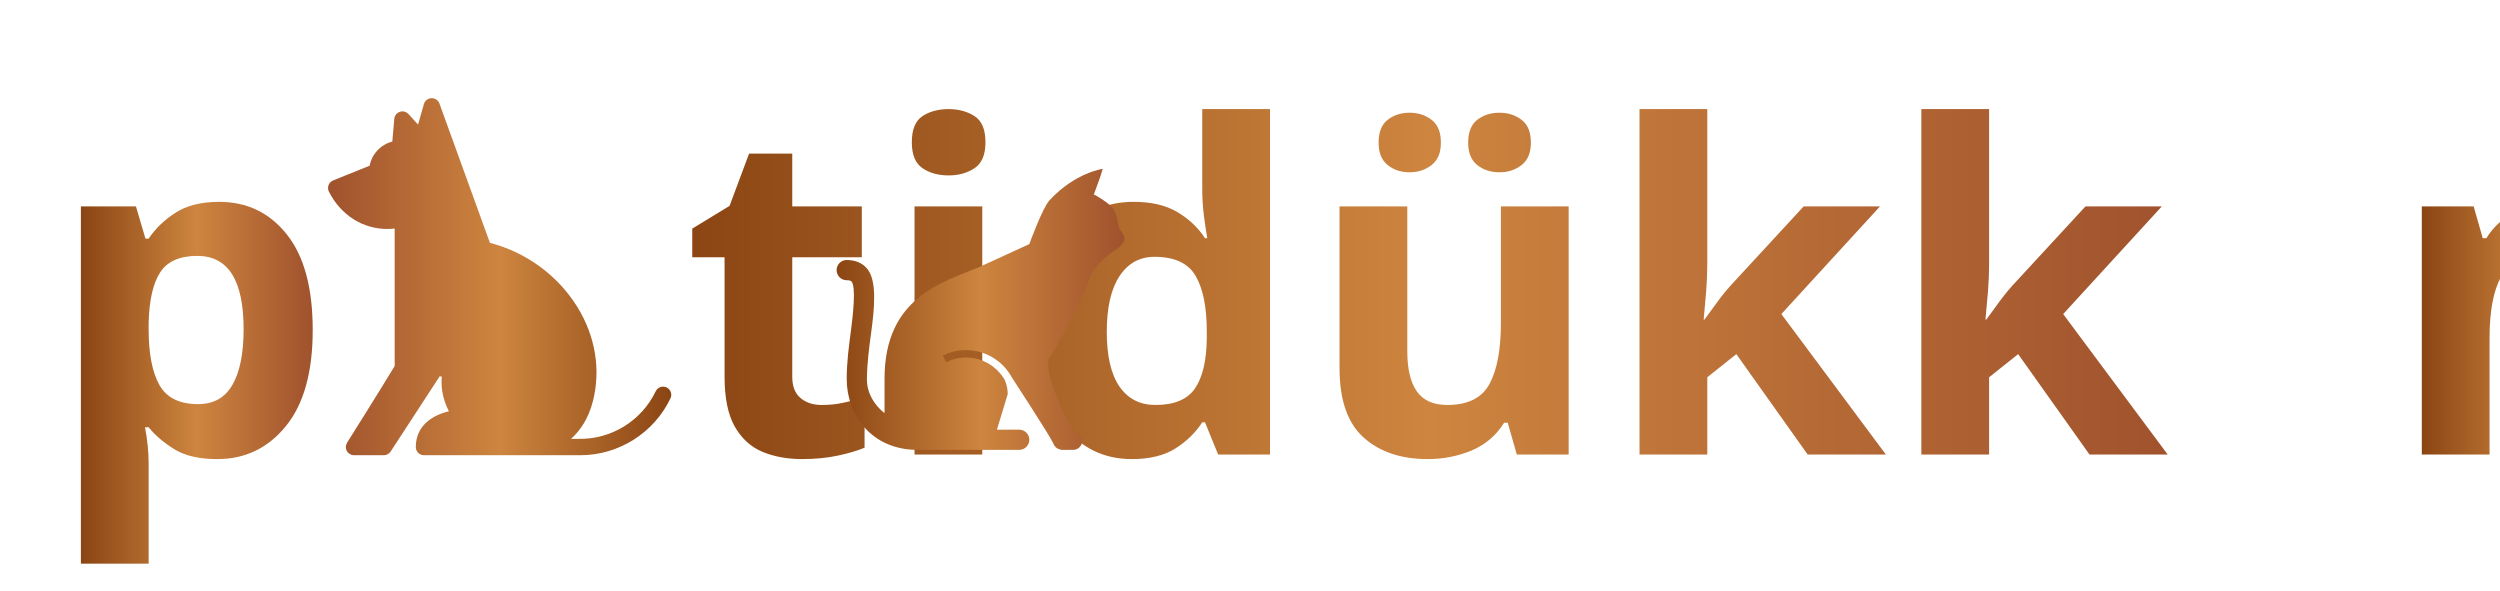
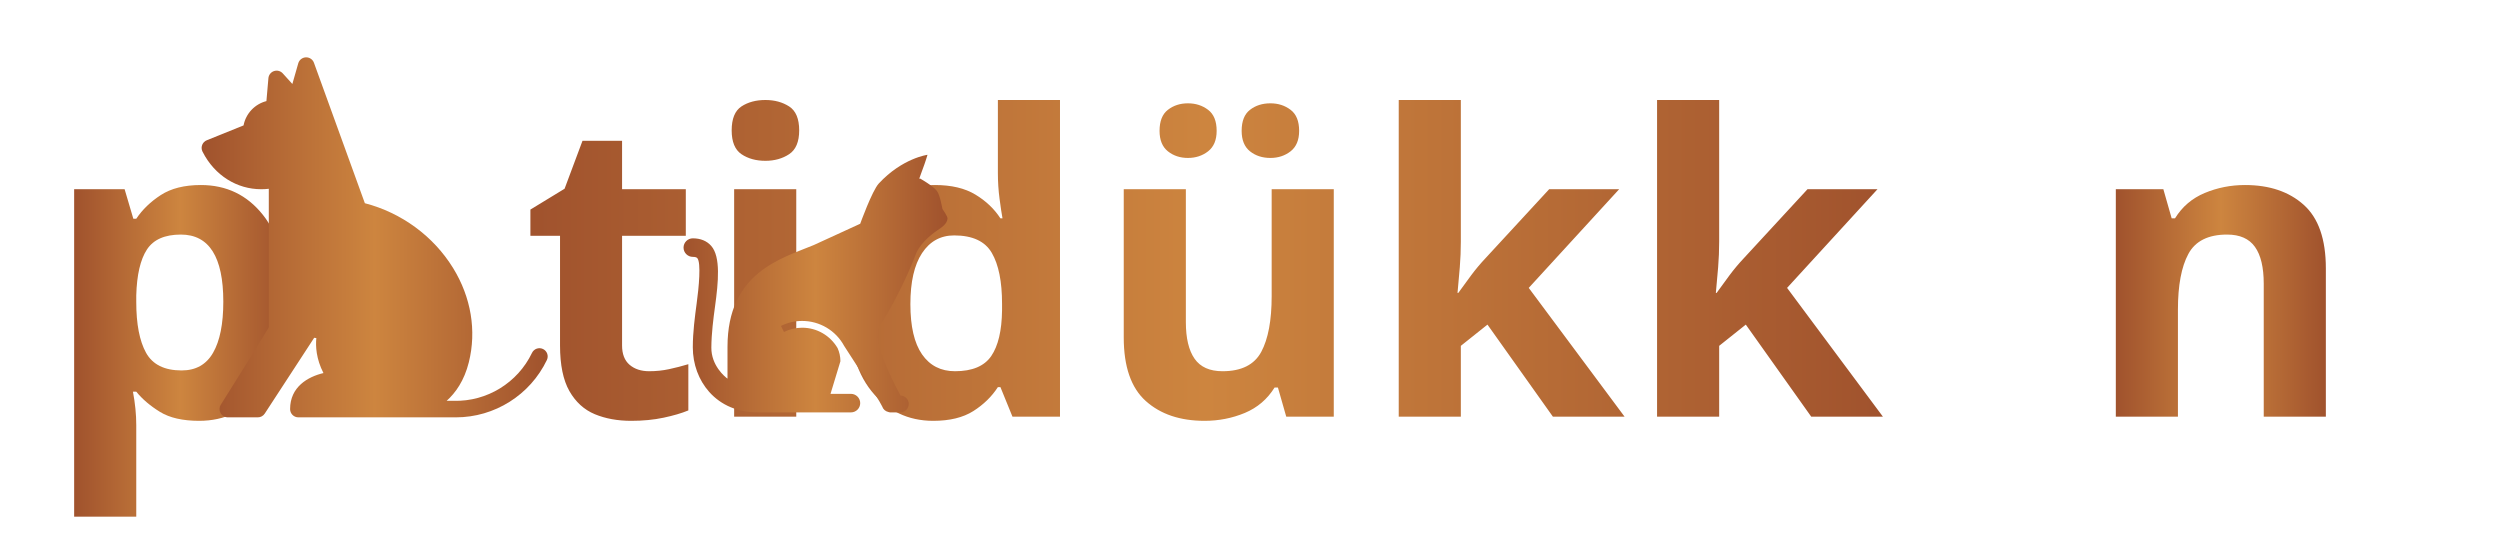
- <svg xmlns="http://www.w3.org/2000/svg" viewBox="0 0 550 130">
+ <svg xmlns="http://www.w3.org/2000/svg" viewBox="0 0 600 130">
  <defs>
    <linearGradient id="brownGrad" x1="0%" y1="0%" x2="100%" y2="0%">
-       <stop offset="0%" style="stop-color:#8B4513;stop-opacity:1" />
+       <stop offset="0%" style="stop-color:#A0522D;stop-opacity:1" />
      <stop offset="50%" style="stop-color:#CD853F;stop-opacity:1" />
      <stop offset="100%" style="stop-color:#A0522D;stop-opacity:1" />
    </linearGradient>
    <style>
      .txt { 
        font-family: "Varela Round", "Arial Rounded MT Bold", sans-serif; 
        font-weight: bold; 
        font-size: 100px; 
        fill: url(#brownGrad); 
      }
      .icon { fill: url(#brownGrad); }
    </style>
  </defs>
  <text x="10" y="100" class="txt">p</text>
-   <g transform="translate(110, 100) scale(-0.20, 0.20) translate(-196, -392)">
+   <g transform="translate(90, 100) scale(-0.22, 0.22) translate(-196, -392)">
    <path class="icon" d="M379.498,90.453l-40.104-16.18c-2.449-12.946-12.287-23.311-24.947-26.528l-2.169-24.992  c-0.31-3.565-2.702-6.608-6.093-7.75c-3.392-1.142-7.138-0.168-9.541,2.484l-10.492,11.572l-6.437-22.531  c-1.072-3.752-4.441-6.386-8.341-6.522c-3.898-0.121-7.443,2.258-8.774,5.928l-55.536,153.21  c-39.95,10.374-74.835,35.938-96.262,70.724c-19.626,31.862-25.722,68.366-17.165,102.786c5.001,20.117,14.496,33.373,24.209,42.065  h-7.639c-0.072,0-0.144,0.001-0.216,0.003c-36.135,0.881-69.622-19.663-85.259-52.307c-2.147-4.483-7.522-6.375-12.005-4.229  c-4.483,2.148-6.376,7.522-4.228,12.005c18.31,38.226,57.078,62.557,99.286,62.557c0.842,0,171.829,0,171.829,0c4.971,0,9-4.029,9-9  c0-24.226-19.323-35.268-36.377-39.321c7.974-15.546,8.663-29.218,7.759-38.162l2.352-0.314l53.943,82.713  c1.662,2.547,4.497,4.083,7.539,4.083h32.755c3.277,0,6.296-1.782,7.879-4.651c1.584-2.869,1.482-6.373-0.265-9.146  c-0.348-0.552-34.166-54.247-52.346-84.309V143.416c2.676,0.308,5.681,0.463,8.335,0.463c26.109,0,50.664-14.73,63.885-40.848  c0.011-0.021,0.35-0.729,0.404-0.865C386.337,97.557,384.108,92.312,379.498,90.453z" />
  </g>
-   <text x="150" y="100" class="txt">tidükk</text>
-   <g transform="translate(485, 100) scale(0.25, 0.25) translate(-128, -1179)">
+   <text x="125" y="100" class="txt">tidükk</text>
+   <g transform="translate(465, 100) scale(0.25, 0.25) translate(-128, -1179)">
    <path class="icon" d="M-827.3,979.5c0,0-2.2-13.1-5.2-17.1c-3.8-5.1-16.4-12.1-16.4-12.1c-2.6,3.7,3.6-9.8,7.3-22.7c0,0-24.2,3.2-46.8,27.6  c-6.4,7-17.8,38.6-17.8,38.6l-44.7,20.5c-31.1,12.9-82.7,26.2-82.7,97.7v30.5c-2.5-1.7-15.7-12.7-15.5-29.9  c0.1-13.6,1.9-27.5,3.6-39.9c3.1-22.7,5.5-47.1-3.7-57.6c-4.2-4.8-10.2-7.3-17.7-7.3c-4.9,0-8.9,4-8.9,8.9c0,4.9,4,8.9,8.9,8.9  c2.2,0,3.6,0.4,4.3,1.2c3.8,4.4,1.5,28.1-0.6,43.4c-1.7,12.9-3.7,27.5-3.7,42.2c0,16.2,5.6,31.4,15.7,42.8  c11.5,12.9,27.7,19.7,46.8,19.7c0,0,0,0,0,0h62.5h8.9h17.9c4.9,0,8.9-4,8.9-8.9s-4-8.9-8.9-8.9l-19.6,0l9.5-31.3  c0-4.5-1-8.8-2.7-12.6c-7.1-12.1-19.9-19.6-34-19.6c-6.2,0-12,1.4-17.5,4.1l-2.9-5.8c6.4-3.2,13.2-4.8,20.4-4.8  c16.8,0,32.3,9.2,40.3,24l0,0l0,0c0,0,33.1,50.7,36.4,57.9c0,0.1,0.1,0.1,0.1,0.2c0.9,2.7,3.1,4.7,5.9,5.3c0.1,0,0.2,0,0.3,0.1  c0.5,0.1,0.9,0.3,1.4,0.3h9.8c4.4,0,8.1-3.6,8.1-8.1c0-4.4-3.6-8.1-8.1-8.1h0.2c0,0-26.6-47.4-21.4-64.2  c23.7-37.2,36.5-72.5,36.5-72.5c5.1-11.6,18.2-20.5,20-21.7c4-2.7,9.5-6.1,10-11.3C-822.2,986.7-826,981.7-827.3,979.5z" />
  </g>
-   <text x="525" y="100" class="txt">n</text>
+   <text x="500" y="100" class="txt">n</text>
</svg>
